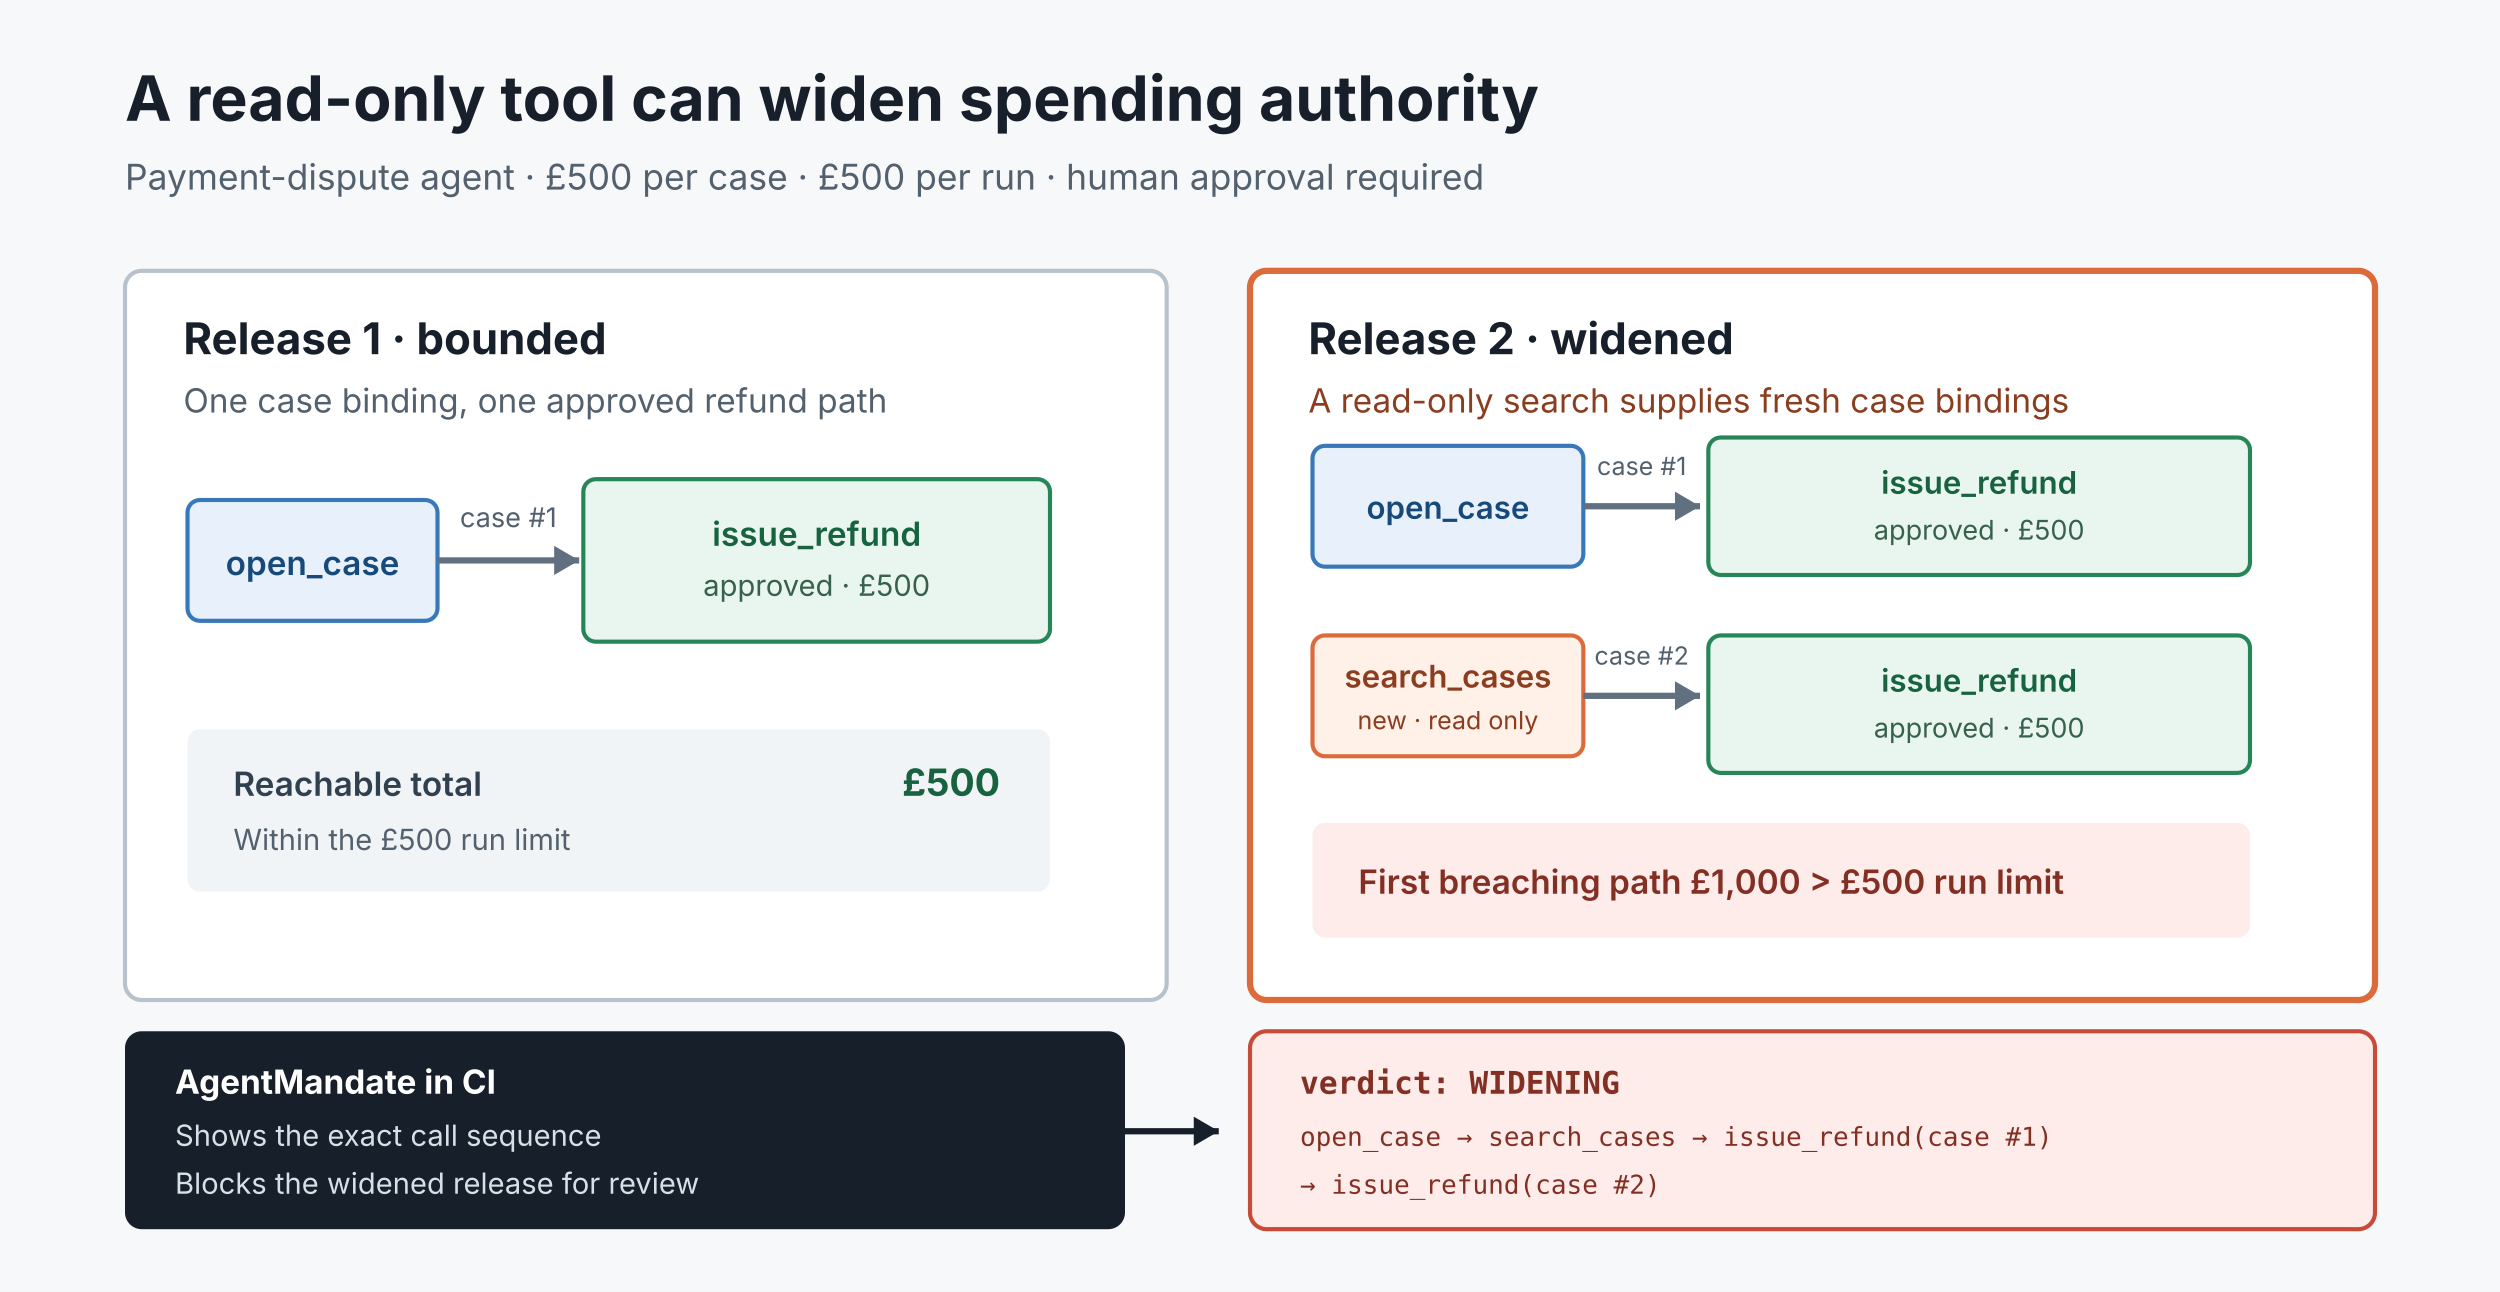
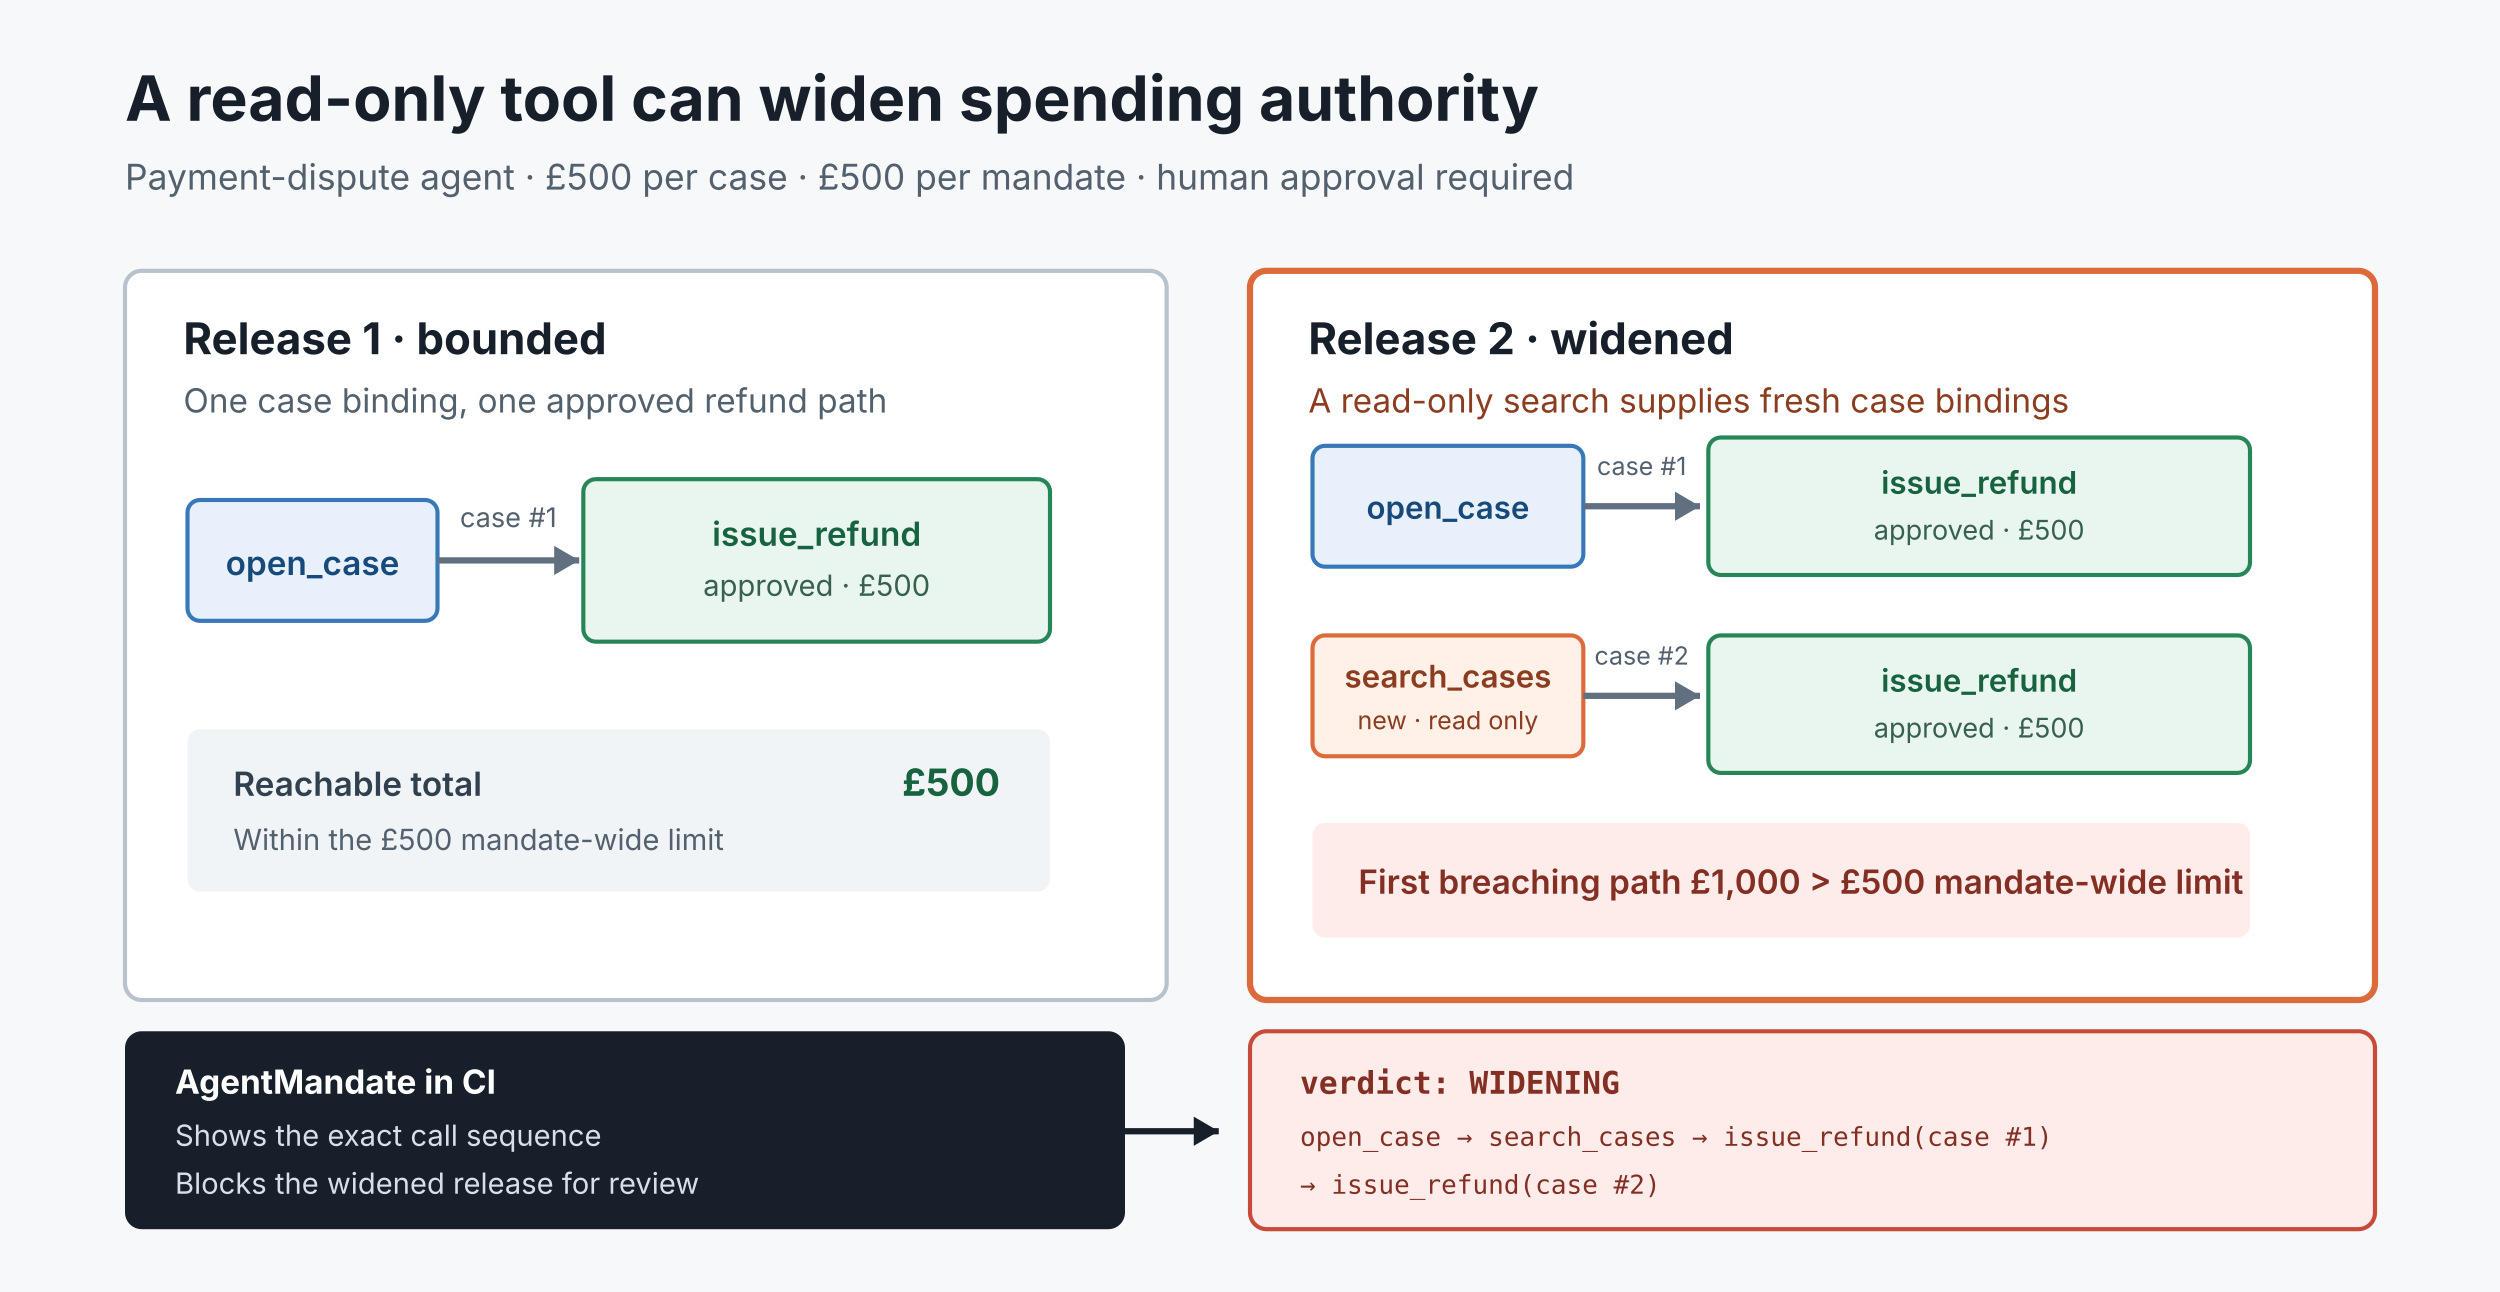
<svg xmlns="http://www.w3.org/2000/svg" width="1200" height="620" viewBox="0 0 1200 620" role="img" aria-labelledby="title desc">
  <rect width="1200" height="620" fill="#f7f8fa" />
  <text x="60" y="58" fill="#17202a" font-family="Inter, Arial, sans-serif" font-size="30" font-weight="700">A read-only tool can widen spending authority</text>
-   <text x="60" y="91" fill="#53606d" font-family="Inter, Arial, sans-serif" font-size="17">Payment-dispute agent · £500 per case · £500 per run · human approval required</text>
+   <text x="60" y="91" fill="#53606d" font-family="Inter, Arial, sans-serif" font-size="17">Payment-dispute agent · £500 per case · £500 per mandate · human approval required</text>
  <rect x="60" y="130" width="500" height="350" rx="8" fill="#ffffff" stroke="#b8c2cc" stroke-width="2" />
  <text x="88" y="170" fill="#17202a" font-family="Inter, Arial, sans-serif" font-size="21" font-weight="700">Release 1 · bounded</text>
  <text x="88" y="198" fill="#53606d" font-family="Inter, Arial, sans-serif" font-size="16">One case binding, one approved refund path</text>
  <rect x="90" y="240" width="120" height="58" rx="6" fill="#e8f1fb" stroke="#3978b8" stroke-width="2" />
  <text x="150" y="276" text-anchor="middle" fill="#174a7a" font-family="Inter, Arial, sans-serif" font-size="16" font-weight="600">open_case</text>
  <line x1="210" y1="269" x2="278" y2="269" stroke="#607080" stroke-width="3" />
  <polygon points="278,269 266,262 266,276" fill="#607080" />
  <text x="244" y="253" text-anchor="middle" fill="#53606d" font-family="Inter, Arial, sans-serif" font-size="13">case #1</text>
  <rect x="280" y="230" width="224" height="78" rx="6" fill="#e9f6ef" stroke="#278657" stroke-width="2" />
  <text x="392" y="262" text-anchor="middle" fill="#17633f" font-family="Inter, Arial, sans-serif" font-size="16" font-weight="600">issue_refund</text>
  <text x="392" y="286" text-anchor="middle" fill="#37604d" font-family="Inter, Arial, sans-serif" font-size="14">approved · £500</text>
  <rect x="90" y="350" width="414" height="78" rx="6" fill="#f1f4f7" />
  <text x="112" y="382" fill="#30404f" font-family="Inter, Arial, sans-serif" font-size="16" font-weight="600">Reachable total</text>
  <text x="480" y="382" text-anchor="end" fill="#17633f" font-family="Inter, Arial, sans-serif" font-size="18" font-weight="700">£500</text>
-   <text x="112" y="408" fill="#53606d" font-family="Inter, Arial, sans-serif" font-size="14">Within the £500 run limit</text>
+   <text x="112" y="408" fill="#53606d" font-family="Inter, Arial, sans-serif" font-size="14">Within the £500 mandate-wide limit</text>
  <rect x="600" y="130" width="540" height="350" rx="8" fill="#ffffff" stroke="#dc6b3c" stroke-width="3" />
  <text x="628" y="170" fill="#17202a" font-family="Inter, Arial, sans-serif" font-size="21" font-weight="700">Release 2 · widened</text>
  <text x="628" y="198" fill="#8b3d20" font-family="Inter, Arial, sans-serif" font-size="16">A read-only search supplies fresh case bindings</text>
  <rect x="630" y="214" width="130" height="58" rx="6" fill="#e8f1fb" stroke="#3978b8" stroke-width="2" />
  <text x="695" y="249" text-anchor="middle" fill="#174a7a" font-family="Inter, Arial, sans-serif" font-size="15" font-weight="600">open_case</text>
  <rect id="added-tool" x="630" y="305" width="130" height="58" rx="6" fill="#fff0e8" stroke="#dc6b3c" stroke-width="2" />
  <text x="695" y="330" text-anchor="middle" fill="#8b3d20" font-family="Inter, Arial, sans-serif" font-size="15" font-weight="600">search_cases</text>
  <text x="695" y="350" text-anchor="middle" fill="#8b3d20" font-family="Inter, Arial, sans-serif" font-size="12">new · read only</text>
  <line x1="760" y1="243" x2="816" y2="243" stroke="#607080" stroke-width="3" />
  <polygon points="816,243 804,236 804,250" fill="#607080" />
  <line x1="760" y1="334" x2="816" y2="334" stroke="#607080" stroke-width="3" />
  <polygon points="816,334 804,327 804,341" fill="#607080" />
  <text x="788" y="228" text-anchor="middle" fill="#53606d" font-family="Inter, Arial, sans-serif" font-size="12">case #1</text>
  <text x="788" y="319" text-anchor="middle" fill="#53606d" font-family="Inter, Arial, sans-serif" font-size="12">case #2</text>
  <rect id="existing-refund-1" x="820" y="210" width="260" height="66" rx="6" fill="#e9f6ef" stroke="#278657" stroke-width="2" />
  <text x="950" y="237" text-anchor="middle" fill="#17633f" font-family="Inter, Arial, sans-serif" font-size="15" font-weight="600">issue_refund</text>
  <text x="950" y="259" text-anchor="middle" fill="#37604d" font-family="Inter, Arial, sans-serif" font-size="13">approved · £500</text>
  <rect id="existing-refund-2" x="820" y="305" width="260" height="66" rx="6" fill="#e9f6ef" stroke="#278657" stroke-width="2" />
  <text x="950" y="332" text-anchor="middle" fill="#17633f" font-family="Inter, Arial, sans-serif" font-size="15" font-weight="600">issue_refund</text>
  <text x="950" y="354" text-anchor="middle" fill="#37604d" font-family="Inter, Arial, sans-serif" font-size="13">approved · £500</text>
  <rect id="breach-summary" x="630" y="395" width="450" height="55" rx="6" fill="#fdecea" />
-   <text x="652" y="429" fill="#842f23" font-family="Inter, Arial, sans-serif" font-size="16" font-weight="600">First breaching path £1,000 &gt; £500 run limit</text>
+   <text x="652" y="429" fill="#842f23" font-family="Inter, Arial, sans-serif" font-size="16" font-weight="600">First breaching path £1,000 &gt; £500 mandate-wide limit</text>
  <line x1="600" y1="520" x2="1140" y2="520" stroke="#b8c2cc" stroke-width="2" />
  <rect x="60" y="495" width="480" height="95" rx="8" fill="#17202a" />
  <text x="84" y="525" fill="#ffffff" font-family="Inter, Arial, sans-serif" font-size="16" font-weight="700">AgentMandate in CI</text>
  <text x="84" y="550" fill="#d8e0e7" font-family="Inter, Arial, sans-serif" font-size="14">Shows the exact call sequence</text>
  <text x="84" y="573" fill="#d8e0e7" font-family="Inter, Arial, sans-serif" font-size="14">Blocks the widened release for review</text>
  <line x1="540" y1="543" x2="585" y2="543" stroke="#17202a" stroke-width="3" />
  <polygon points="585,543 573,536 573,550" fill="#17202a" />
  <rect x="600" y="495" width="540" height="95" rx="8" fill="#fdecea" stroke="#c84b3a" stroke-width="2" />
  <text x="624" y="525" fill="#842f23" font-family="ui-monospace, SFMono-Regular, Consolas, monospace" font-size="15" font-weight="700">verdict: WIDENING</text>
  <text x="624" y="550" fill="#842f23" font-family="ui-monospace, SFMono-Regular, Consolas, monospace" font-size="12.5">open_case → search_cases → issue_refund(case #1)</text>
  <text x="624" y="573" fill="#842f23" font-family="ui-monospace, SFMono-Regular, Consolas, monospace" font-size="12.5">→ issue_refund(case #2)</text>
</svg>
